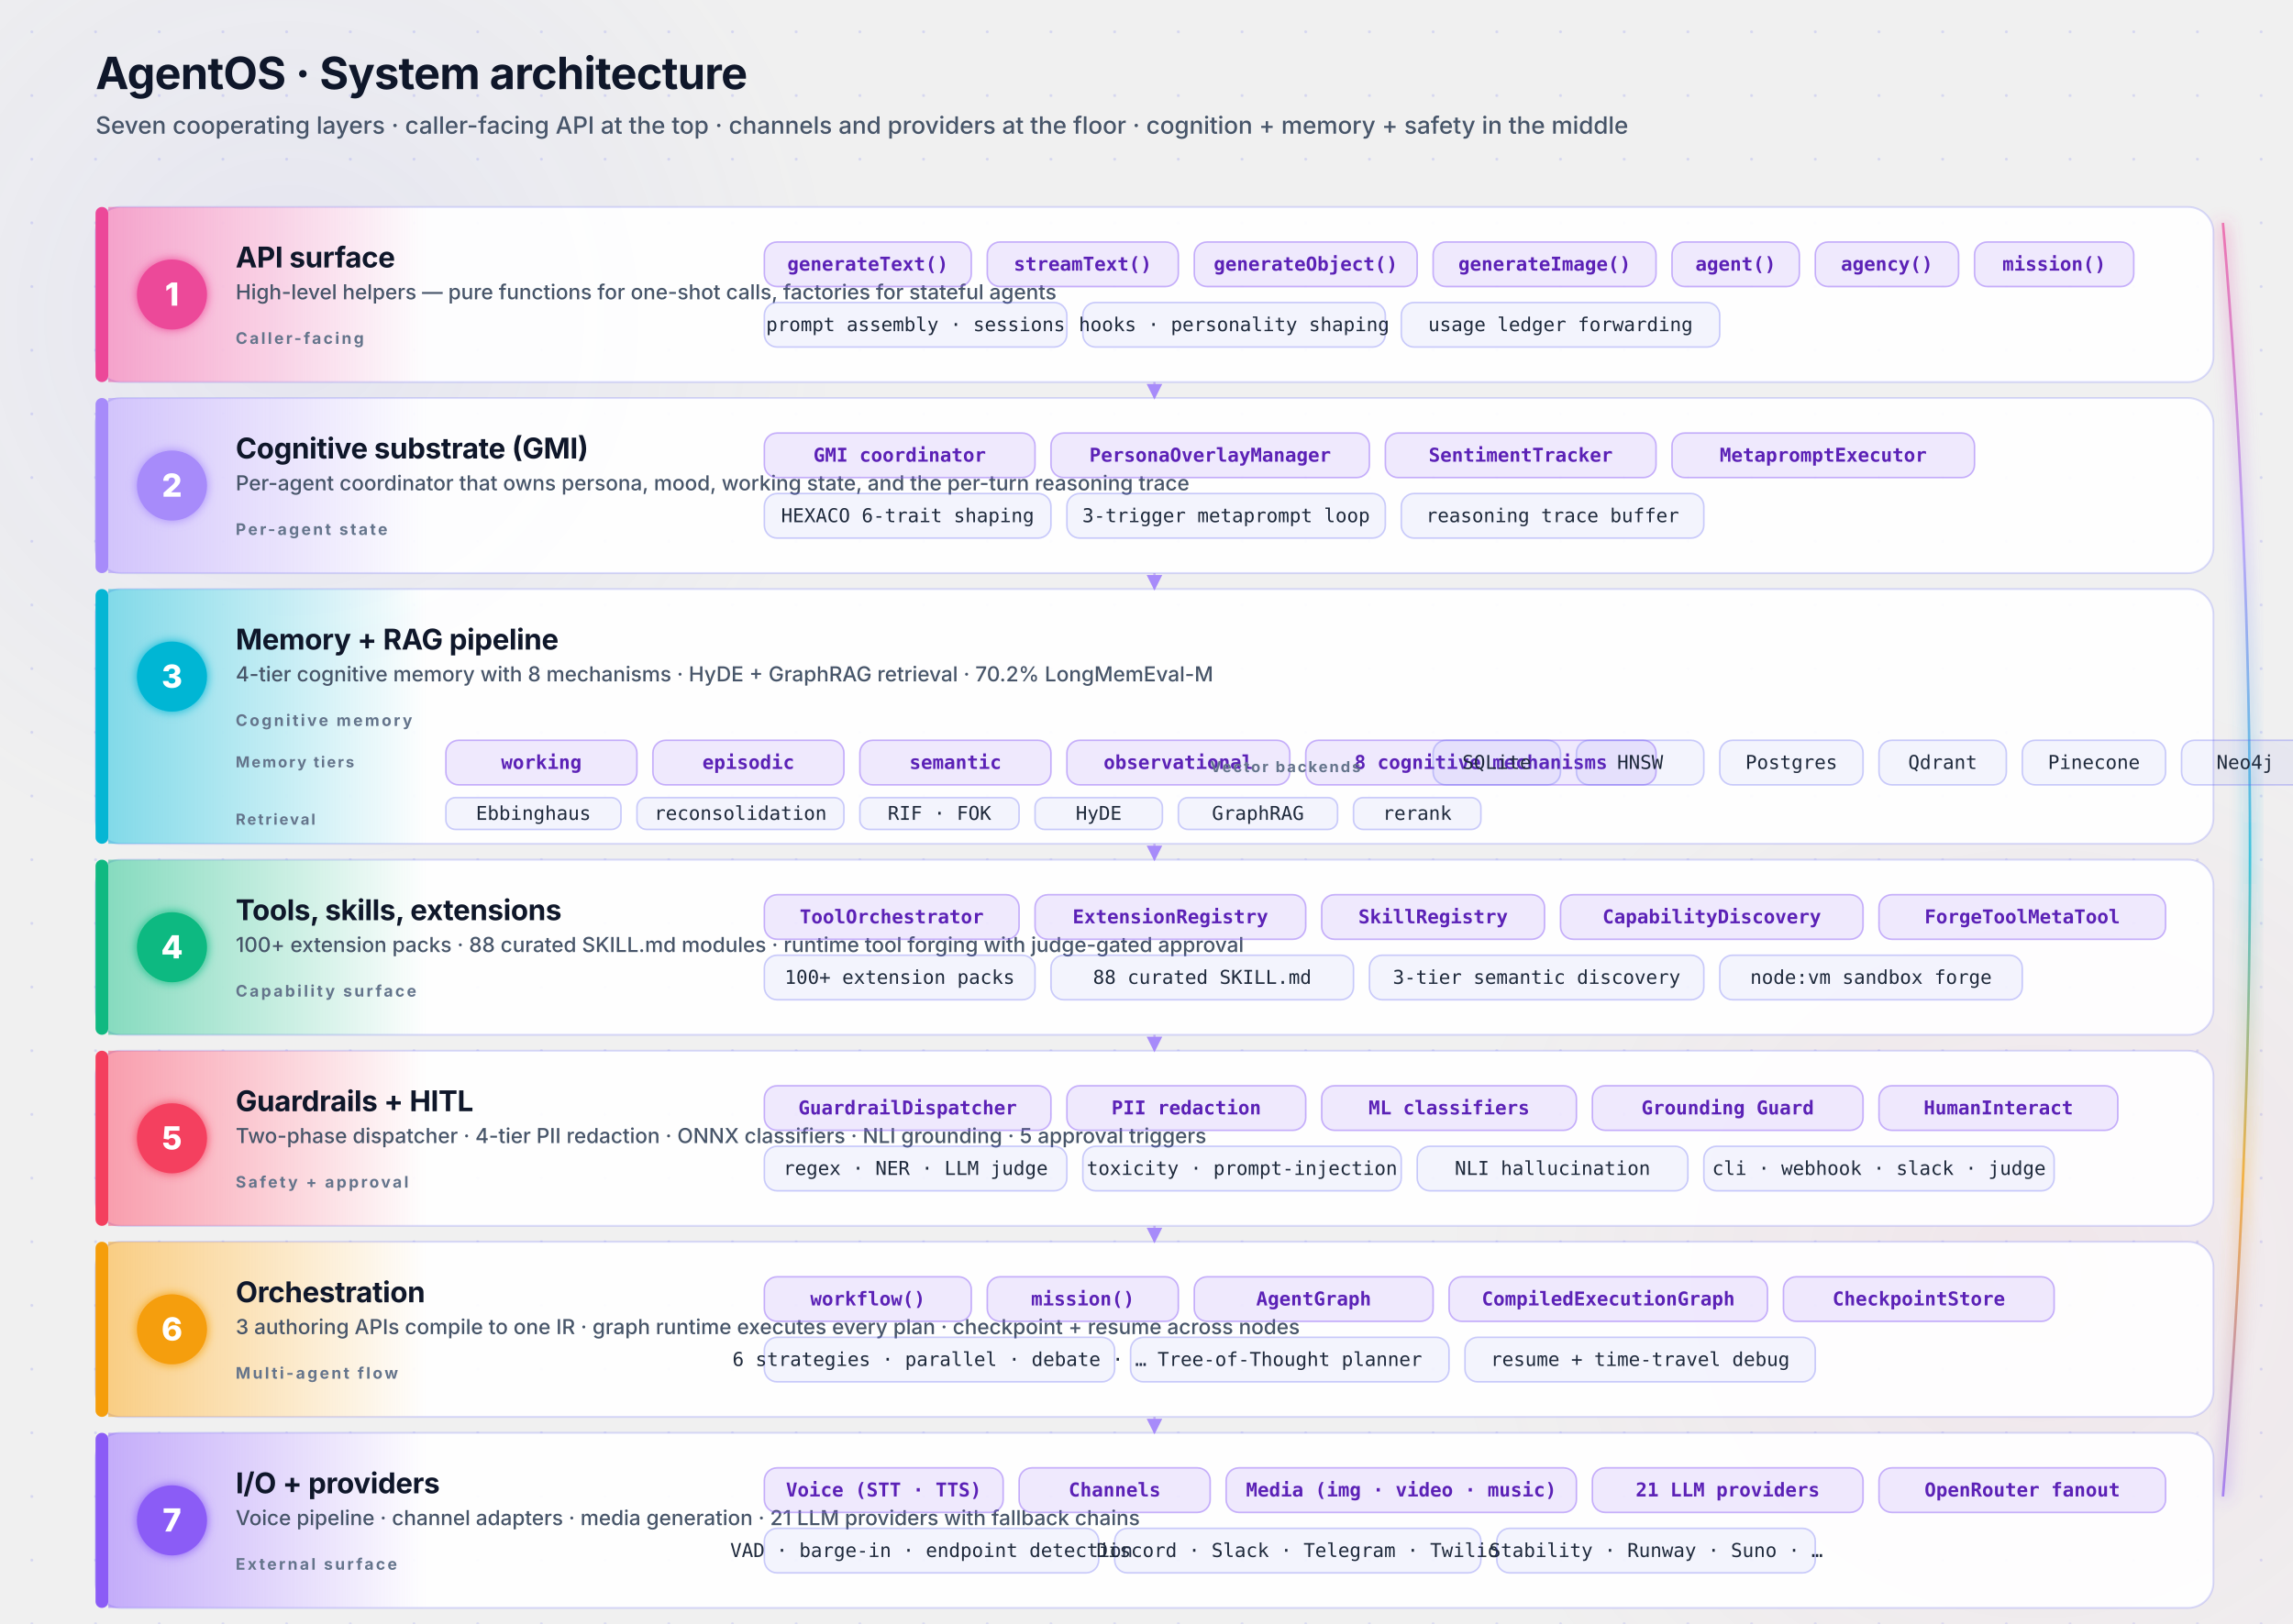
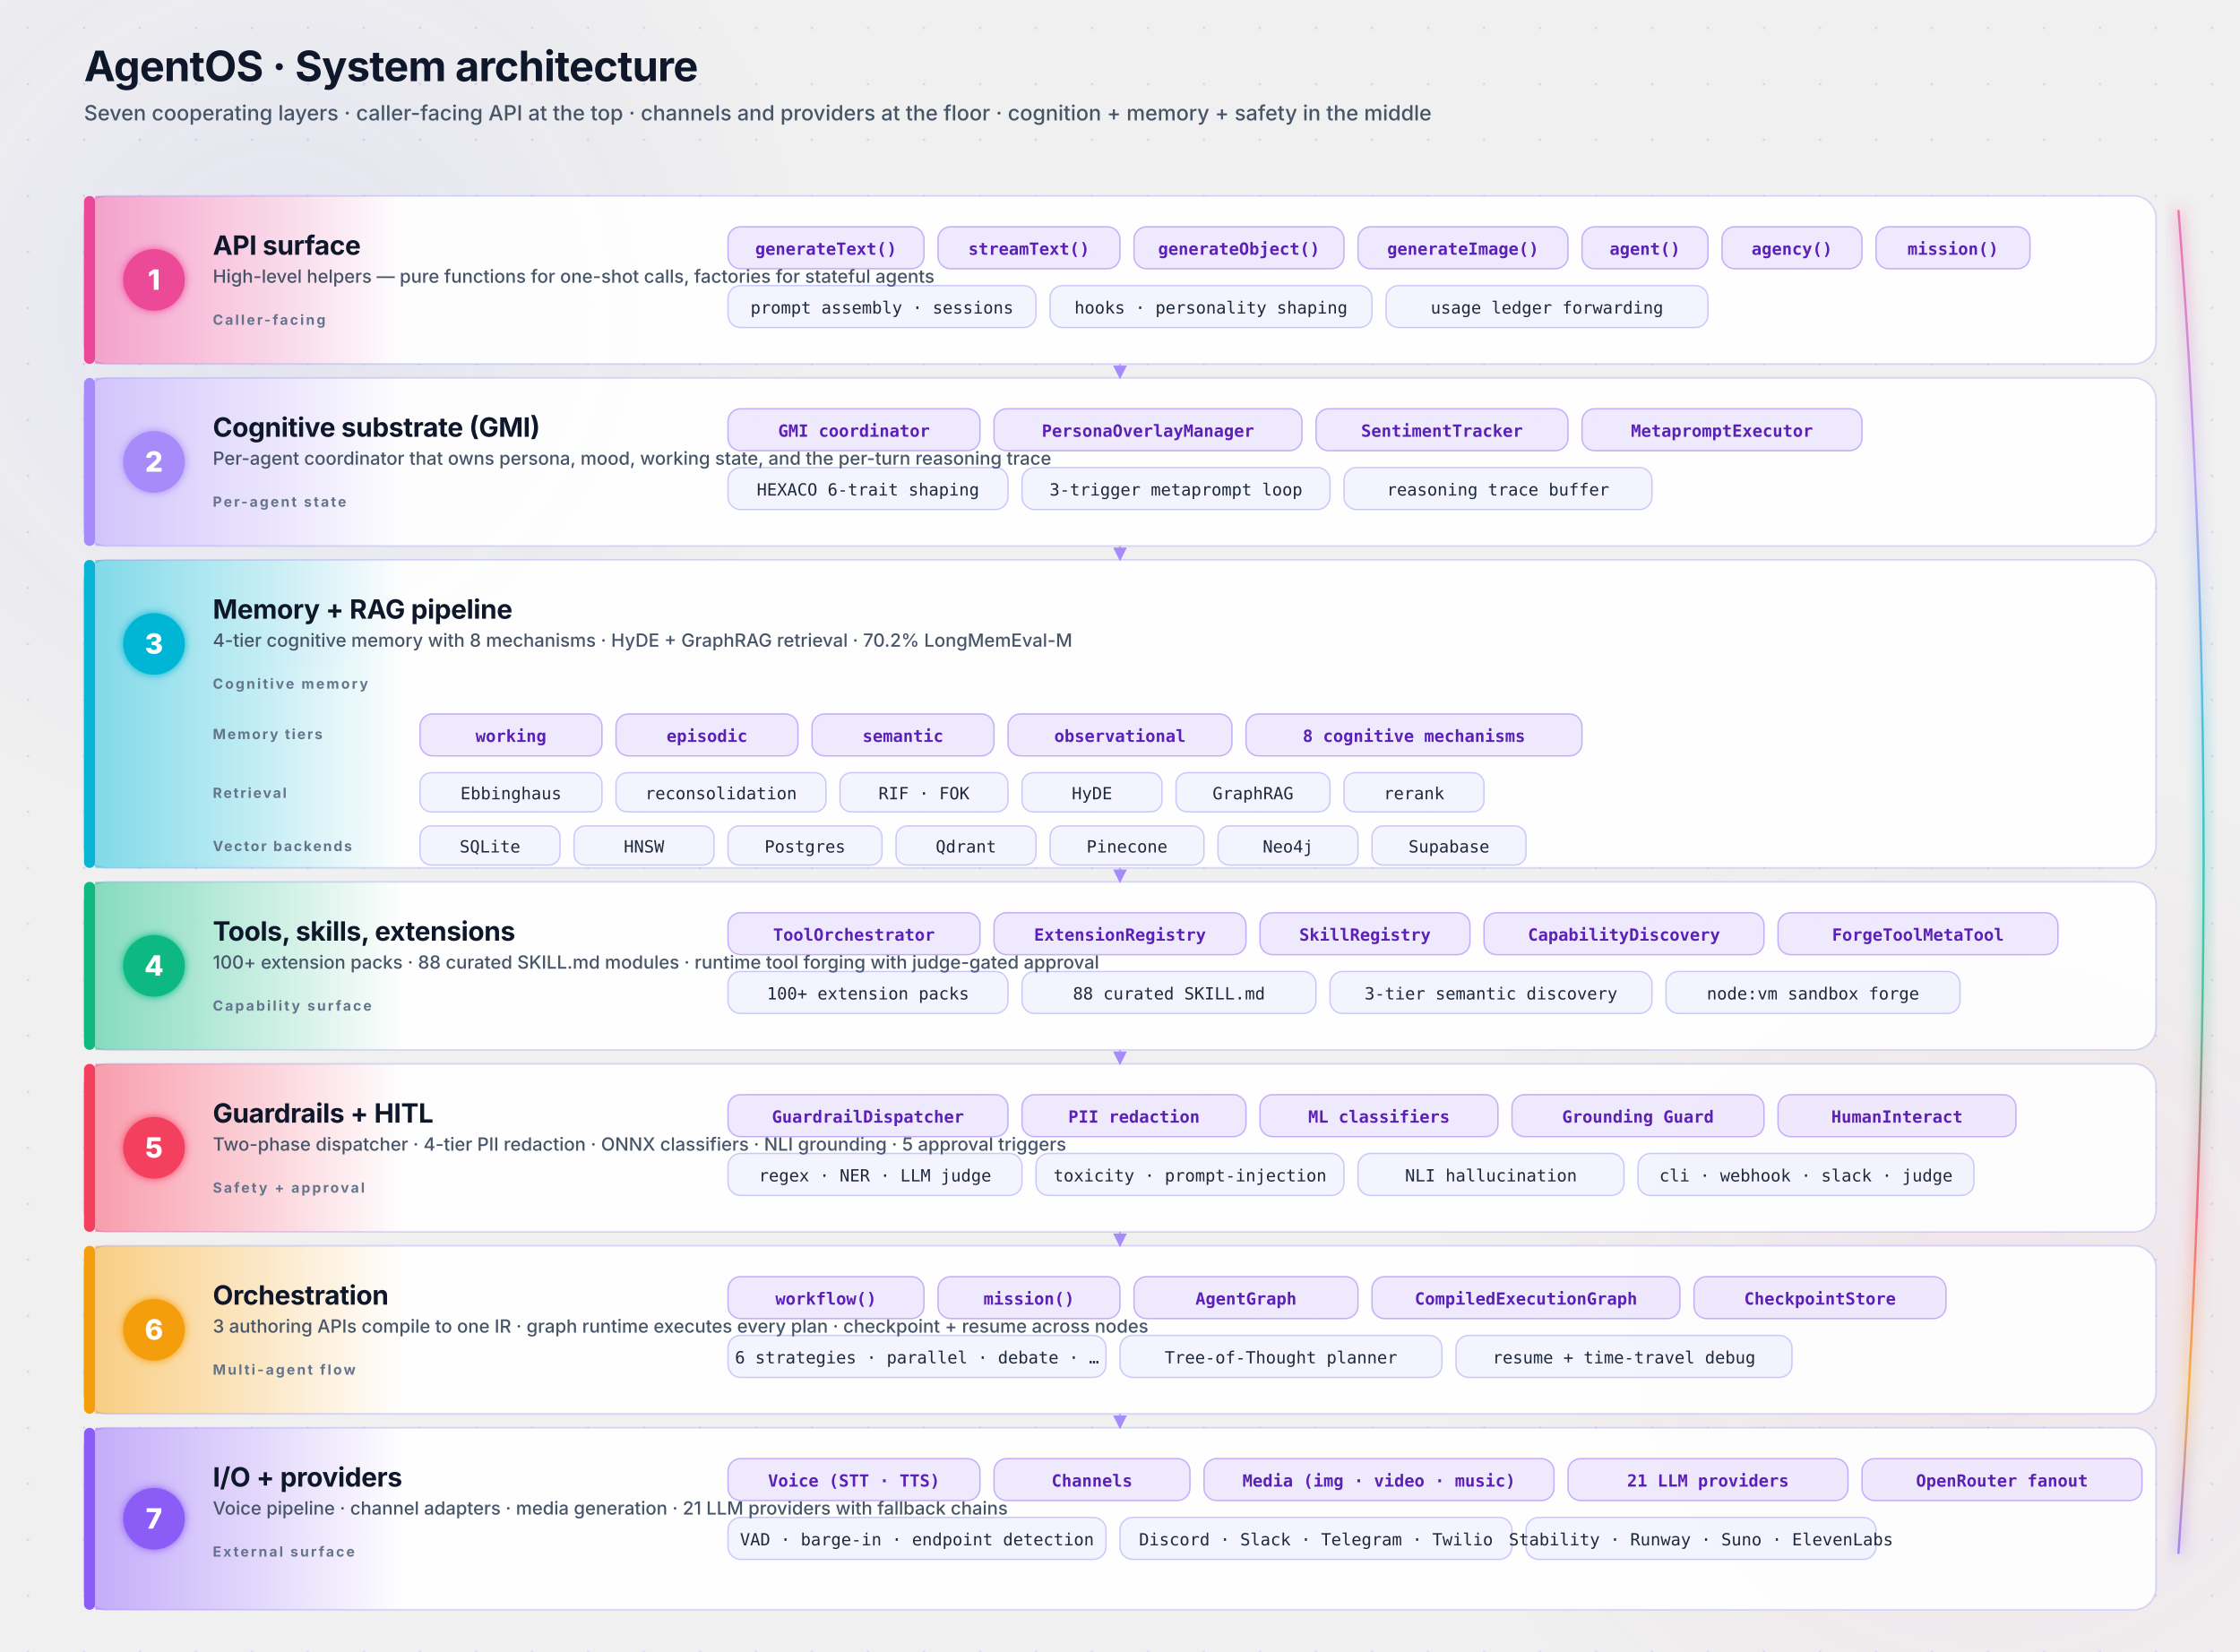
- <svg xmlns="http://www.w3.org/2000/svg" viewBox="0 0 1440 1020" width="1440" height="1020" role="img" aria-labelledby="sa-title sa-desc" font-family="Inter, system-ui, -apple-system, sans-serif">
+ <svg xmlns="http://www.w3.org/2000/svg" viewBox="0 0 1600 1180" width="1600" height="1180" role="img" aria-labelledby="sa-title sa-desc" font-family="Inter, system-ui, -apple-system, sans-serif">
  <defs>
    <linearGradient id="sa-brand" x1="0%" y1="0%" x2="100%" y2="0%">
      <stop offset="0%" stop-color="#6366f1" />
      <stop offset="50%" stop-color="#8b5cf6" />
      <stop offset="100%" stop-color="#ec4899" />
    </linearGradient>
    <linearGradient id="sa-flow" x1="0%" y1="0%" x2="0%" y2="100%">
      <stop offset="0%" stop-color="#ec4899" stop-opacity="0.7" />
-       <stop offset="25%" stop-color="#a78bfa" stop-opacity="0.7" />
-       <stop offset="50%" stop-color="#06b6d4" stop-opacity="0.7" />
-       <stop offset="75%" stop-color="#f59e0b" stop-opacity="0.7" />
+       <stop offset="20%" stop-color="#a78bfa" stop-opacity="0.7" />
+       <stop offset="40%" stop-color="#06b6d4" stop-opacity="0.7" />
+       <stop offset="58%" stop-color="#10b981" stop-opacity="0.7" />
+       <stop offset="74%" stop-color="#f43f5e" stop-opacity="0.7" />
+       <stop offset="88%" stop-color="#f59e0b" stop-opacity="0.7" />
      <stop offset="100%" stop-color="#8b5cf6" stop-opacity="0.7" />
    </linearGradient>
    <linearGradient id="sa-edge-1" x1="0%" y1="0%" x2="100%" y2="0%">
      <stop offset="0%" stop-color="#ec4899" stop-opacity="0.5" />
      <stop offset="100%" stop-color="#ec4899" stop-opacity="0" />
    </linearGradient>
    <linearGradient id="sa-edge-2" x1="0%" y1="0%" x2="100%" y2="0%">
      <stop offset="0%" stop-color="#a78bfa" stop-opacity="0.5" />
      <stop offset="100%" stop-color="#a78bfa" stop-opacity="0" />
    </linearGradient>
    <linearGradient id="sa-edge-3" x1="0%" y1="0%" x2="100%" y2="0%">
      <stop offset="0%" stop-color="#06b6d4" stop-opacity="0.5" />
      <stop offset="100%" stop-color="#06b6d4" stop-opacity="0" />
    </linearGradient>
    <linearGradient id="sa-edge-4" x1="0%" y1="0%" x2="100%" y2="0%">
      <stop offset="0%" stop-color="#10b981" stop-opacity="0.5" />
      <stop offset="100%" stop-color="#10b981" stop-opacity="0" />
    </linearGradient>
    <linearGradient id="sa-edge-5" x1="0%" y1="0%" x2="100%" y2="0%">
      <stop offset="0%" stop-color="#f43f5e" stop-opacity="0.5" />
      <stop offset="100%" stop-color="#f43f5e" stop-opacity="0" />
    </linearGradient>
    <linearGradient id="sa-edge-6" x1="0%" y1="0%" x2="100%" y2="0%">
      <stop offset="0%" stop-color="#f59e0b" stop-opacity="0.5" />
      <stop offset="100%" stop-color="#f59e0b" stop-opacity="0" />
    </linearGradient>
    <linearGradient id="sa-edge-7" x1="0%" y1="0%" x2="100%" y2="0%">
      <stop offset="0%" stop-color="#8b5cf6" stop-opacity="0.5" />
      <stop offset="100%" stop-color="#8b5cf6" stop-opacity="0" />
    </linearGradient>
    <radialGradient id="sa-orb-1" cx="50%" cy="50%" r="50%">
-       <stop offset="0%" stop-color="#6366f1" stop-opacity="0.08" />
+       <stop offset="0%" stop-color="#6366f1" stop-opacity="0.09" />
      <stop offset="100%" stop-color="#6366f1" stop-opacity="0" />
    </radialGradient>
    <radialGradient id="sa-orb-2" cx="50%" cy="50%" r="50%">
-       <stop offset="0%" stop-color="#ec4899" stop-opacity="0.06" />
+       <stop offset="0%" stop-color="#ec4899" stop-opacity="0.07" />
      <stop offset="100%" stop-color="#ec4899" stop-opacity="0" />
    </radialGradient>
    <pattern id="sa-dots" x="0" y="0" width="40" height="40" patternUnits="userSpaceOnUse">
      <circle cx="20" cy="20" r="0.9" fill="rgba(99,102,241,0.18)" />
    </pattern>
    <filter id="sa-disc-glow" x="-50%" y="-50%" width="200%" height="200%">
      <feGaussianBlur stdDeviation="3" result="b" />
      <feMerge>
        <feMergeNode in="b" />
        <feMergeNode in="SourceGraphic" />
      </feMerge>
    </filter>
    <filter id="sa-ribbon-glow" x="-50%" y="-50%" width="200%" height="200%">
      <feGaussianBlur stdDeviation="5" />
    </filter>
    <marker id="sa-arrow" viewBox="0 0 10 10" refX="9" refY="5" markerWidth="7" markerHeight="7" orient="auto">
      <path d="M 0 0 L 10 5 L 0 10 z" fill="#a78bfa" />
    </marker>
    <style>
-       /* ── Page-level type ─────────────────────────────────────────────── */
-       .h1   { font: 700 28px Inter, system-ui, sans-serif; fill: #0f172a; letter-spacing: -0.015em; }
+       .h1   { font: 700 30px Inter, system-ui, sans-serif; fill: #0f172a; letter-spacing: -0.015em; }
      .h2   { font: 500 15px Inter, system-ui, sans-serif; fill: #475569; }
- 
-       /* ── Layer card ──────────────────────────────────────────────────── */
      .card        { fill: rgba(255, 255, 255, 0.92); stroke: rgba(99, 102, 241, 0.22); stroke-width: 1.2; }
      .num         { font: 800 20px Inter, system-ui, sans-serif; fill: #ffffff; }
-       .layer-title { font: 700 18px Inter, system-ui, sans-serif; fill: #0f172a; letter-spacing: -0.01em; }
+       .layer-title { font: 700 19px Inter, system-ui, sans-serif; fill: #0f172a; letter-spacing: -0.01em; }
      .layer-sub   { font: 500 13px Inter, system-ui, sans-serif; fill: #475569; }
      .lbl         { font: 700 10px Inter, system-ui, sans-serif; fill: #64748b; letter-spacing: 0.14em; text-transform: uppercase; }
-       .lbl-row     { font: 700 9.5px Inter, system-ui, sans-serif; fill: #64748b; letter-spacing: 0.12em; text-transform: uppercase; }
- 
-       /* ── Component pill (inside a layer card) ────────────────────────── */
+       .lbl-row     { font: 700 10px Inter, system-ui, sans-serif; fill: #64748b; letter-spacing: 0.12em; text-transform: uppercase; }
      .pill        { fill: rgba(99, 102, 241, 0.07); stroke: rgba(99, 102, 241, 0.32); stroke-width: 1; }
      .pill-text   { font: 500 12px 'JetBrains Mono', ui-monospace, monospace; fill: #1e293b; }
      .pill-emph   { fill: rgba(139, 92, 246, 0.13); stroke: rgba(139, 92, 246, 0.45); stroke-width: 1; }
      .pill-emph-t { font: 600 12px 'JetBrains Mono', ui-monospace, monospace; fill: #5b21b6; }
+       .disc-1 { fill: #ec4899; } .disc-2 { fill: #a78bfa; } .disc-3 { fill: #06b6d4; }
+       .disc-4 { fill: #10b981; } .disc-5 { fill: #f43f5e; } .disc-6 { fill: #f59e0b; }
+       .disc-7 { fill: #8b5cf6; }
+       .layer-conn  { stroke: rgba(139, 92, 246, 0.45); stroke-width: 1.4; fill: none; stroke-dasharray: 4 4; }

-       /* ── Per-layer disc colors ───────────────────────────────────────── */
-       .disc-1 { fill: #ec4899; }
-       .disc-2 { fill: #a78bfa; }
-       .disc-3 { fill: #06b6d4; }
-       .disc-4 { fill: #10b981; }
-       .disc-5 { fill: #f43f5e; }
-       .disc-6 { fill: #f59e0b; }
-       .disc-7 { fill: #8b5cf6; }
- 
-       /* ── Layer connectors ────────────────────────────────────────────── */
-       .layer-conn  { stroke: rgba(139, 92, 246, 0.4); stroke-width: 1.4; fill: none; stroke-dasharray: 4 4; }
- 
-       /* ── Dark mode adaptation (OS pref + Docusaurus toggle) ──────────── */
      @media (prefers-color-scheme: dark) {
        .h1          { fill: #f5f3ff; }
        .h2          { fill: #c7d2fe; }
        .card        { fill: rgba(15, 23, 42, 0.65); stroke: rgba(165, 180, 252, 0.22); }
        .layer-title { fill: #f1f5f9; }
        .layer-sub   { fill: #cbd5e1; }
        .lbl         { fill: #94a3b8; }
        .lbl-row     { fill: #94a3b8; }
        .pill        { fill: rgba(99, 102, 241, 0.16); stroke: rgba(165, 180, 252, 0.45); }
        .pill-text   { fill: #e2e8f0; }
        .pill-emph   { fill: rgba(139, 92, 246, 0.28); stroke: rgba(196, 181, 253, 0.65); }
        .pill-emph-t { fill: #d8b4fe; }
        .layer-conn  { stroke: rgba(165, 180, 252, 0.55); }
      }
      [data-theme='dark'] .h1          { fill: #f5f3ff; }
      [data-theme='dark'] .h2          { fill: #c7d2fe; }
      [data-theme='dark'] .card        { fill: rgba(15, 23, 42, 0.65); stroke: rgba(165, 180, 252, 0.22); }
      [data-theme='dark'] .layer-title { fill: #f1f5f9; }
      [data-theme='dark'] .layer-sub   { fill: #cbd5e1; }
      [data-theme='dark'] .lbl         { fill: #94a3b8; }
      [data-theme='dark'] .lbl-row     { fill: #94a3b8; }
      [data-theme='dark'] .pill        { fill: rgba(99, 102, 241, 0.16); stroke: rgba(165, 180, 252, 0.45); }
      [data-theme='dark'] .pill-text   { fill: #e2e8f0; }
      [data-theme='dark'] .pill-emph   { fill: rgba(139, 92, 246, 0.28); stroke: rgba(196, 181, 253, 0.65); }
      [data-theme='dark'] .pill-emph-t { fill: #d8b4fe; }
      [data-theme='dark'] .layer-conn  { stroke: rgba(165, 180, 252, 0.55); }
    </style>
  </defs>
-   <rect x="0" y="0" width="1440" height="1020" fill="url(#sa-dots)" />
-   <circle cx="180" cy="200" r="350" fill="url(#sa-orb-1)" />
-   <circle cx="1280" cy="800" r="380" fill="url(#sa-orb-2)" />
-   <text x="60" y="56" class="h1">AgentOS · System architecture</text>
-   <text x="60" y="84" class="h2">Seven cooperating layers · caller-facing API at the top · channels and providers at the floor · cognition + memory + safety in the middle</text>
-   <line x1="60" y1="104" x2="1380" y2="104" stroke="url(#sa-brand)" stroke-width="2.5" />
-   <path d="M 1396 140 Q 1430 530 1396 940" stroke="url(#sa-flow)" stroke-width="3" fill="none" filter="url(#sa-ribbon-glow)" />
-   <path d="M 1396 140 Q 1430 530 1396 940" stroke="url(#sa-flow)" stroke-width="1.6" fill="none" />
-   <g transform="translate(60, 130)">
-     <rect width="1330" height="110" rx="16" class="card" />
-     <rect width="8" height="110" rx="4" fill="#ec4899" />
-     <rect x="8" width="200" height="110" fill="url(#sa-edge-1)" />
-     <circle cx="48" cy="55" r="22" class="disc-1" filter="url(#sa-disc-glow)" />
-     <text x="48" y="62" text-anchor="middle" class="num">1</text>
-     <text x="88" y="38" class="layer-title">API surface</text>
-     <text x="88" y="58" class="layer-sub">High-level helpers — pure functions for one-shot calls, factories for stateful agents</text>
-     <text x="88" y="86" class="lbl">Caller-facing</text>
-     <g transform="translate(420, 22)">
-       <g>
-         <rect width="130" height="28" rx="8" class="pill-emph" />
-         <text x="65" y="18" text-anchor="middle" class="pill-emph-t">generateText()</text>
+   <rect x="0" y="0" width="1600" height="1180" fill="url(#sa-dots)" />
+   <circle cx="200" cy="220" r="380" fill="url(#sa-orb-1)" />
+   <circle cx="1420" cy="940" r="400" fill="url(#sa-orb-2)" />
+   <text x="60" y="58" class="h1">AgentOS · System architecture</text>
+   <text x="60" y="86" class="h2">Seven cooperating layers · caller-facing API at the top · channels and providers at the floor · cognition + memory + safety in the middle</text>
+   <line x1="60" y1="106" x2="1540" y2="106" stroke="url(#sa-brand)" stroke-width="2.5" />
+   <path d="M 1556 150 Q 1592 600 1556 1110" stroke="url(#sa-flow)" stroke-width="3" fill="none" filter="url(#sa-ribbon-glow)" />
+   <path d="M 1556 150 Q 1592 600 1556 1110" stroke="url(#sa-flow)" stroke-width="1.6" fill="none" />
+   <g transform="translate(60, 140)">
+     <rect width="1480" height="120" rx="16" class="card" />
+     <rect width="8" height="120" rx="4" fill="#ec4899" />
+     <rect x="8" width="220" height="120" fill="url(#sa-edge-1)" />
+     <circle cx="50" cy="60" r="22" class="disc-1" filter="url(#sa-disc-glow)" />
+     <text x="50" y="67" text-anchor="middle" class="num">1</text>
+     <text x="92" y="42" class="layer-title">API surface</text>
+     <text x="92" y="62" class="layer-sub">High-level helpers — pure functions for one-shot calls, factories for stateful agents</text>
+     <text x="92" y="92" class="lbl">Caller-facing</text>
+     <g transform="translate(460, 22)">
+       <g>
+         <rect width="140" height="30" rx="9" class="pill-emph" />
+         <text x="70" y="20" text-anchor="middle" class="pill-emph-t">generateText()</text>
+       </g>
+       <g transform="translate(150, 0)">
+         <rect width="130" height="30" rx="9" class="pill-emph" />
+         <text x="65" y="20" text-anchor="middle" class="pill-emph-t">streamText()</text>
+       </g>
+       <g transform="translate(290, 0)">
+         <rect width="150" height="30" rx="9" class="pill-emph" />
+         <text x="75" y="20" text-anchor="middle" class="pill-emph-t">generateObject()</text>
+       </g>
+       <g transform="translate(450, 0)">
+         <rect width="150" height="30" rx="9" class="pill-emph" />
+         <text x="75" y="20" text-anchor="middle" class="pill-emph-t">generateImage()</text>
+       </g>
+       <g transform="translate(610, 0)">
+         <rect width="90" height="30" rx="9" class="pill-emph" />
+         <text x="45" y="20" text-anchor="middle" class="pill-emph-t">agent()</text>
+       </g>
+       <g transform="translate(710, 0)">
+         <rect width="100" height="30" rx="9" class="pill-emph" />
+         <text x="50" y="20" text-anchor="middle" class="pill-emph-t">agency()</text>
+       </g>
+       <g transform="translate(820, 0)">
+         <rect width="110" height="30" rx="9" class="pill-emph" />
+         <text x="55" y="20" text-anchor="middle" class="pill-emph-t">mission()</text>
+       </g>
+     </g>
+     <g transform="translate(460, 64)">
+       <g>
+         <rect width="220" height="30" rx="9" class="pill" />
+         <text x="110" y="20" text-anchor="middle" class="pill-text">prompt assembly · sessions</text>
+       </g>
+       <g transform="translate(230, 0)">
+         <rect width="230" height="30" rx="9" class="pill" />
+         <text x="115" y="20" text-anchor="middle" class="pill-text">hooks · personality shaping</text>
+       </g>
+       <g transform="translate(470, 0)">
+         <rect width="230" height="30" rx="9" class="pill" />
+         <text x="115" y="20" text-anchor="middle" class="pill-text">usage ledger forwarding</text>
+       </g>
+     </g>
+   </g>
+   <g transform="translate(60, 270)">
+     <rect width="1480" height="120" rx="16" class="card" />
+     <rect width="8" height="120" rx="4" fill="#a78bfa" />
+     <rect x="8" width="220" height="120" fill="url(#sa-edge-2)" />
+     <circle cx="50" cy="60" r="22" class="disc-2" filter="url(#sa-disc-glow)" />
+     <text x="50" y="67" text-anchor="middle" class="num">2</text>
+     <text x="92" y="42" class="layer-title">Cognitive substrate (GMI)</text>
+     <text x="92" y="62" class="layer-sub">Per-agent coordinator that owns persona, mood, working state, and the per-turn reasoning trace</text>
+     <text x="92" y="92" class="lbl">Per-agent state</text>
+     <g transform="translate(460, 22)">
+       <g>
+         <rect width="180" height="30" rx="9" class="pill-emph" />
+         <text x="90" y="20" text-anchor="middle" class="pill-emph-t">GMI coordinator</text>
+       </g>
+       <g transform="translate(190, 0)">
+         <rect width="220" height="30" rx="9" class="pill-emph" />
+         <text x="110" y="20" text-anchor="middle" class="pill-emph-t">PersonaOverlayManager</text>
+       </g>
+       <g transform="translate(420, 0)">
+         <rect width="180" height="30" rx="9" class="pill-emph" />
+         <text x="90" y="20" text-anchor="middle" class="pill-emph-t">SentimentTracker</text>
+       </g>
+       <g transform="translate(610, 0)">
+         <rect width="200" height="30" rx="9" class="pill-emph" />
+         <text x="100" y="20" text-anchor="middle" class="pill-emph-t">MetapromptExecutor</text>
+       </g>
+     </g>
+     <g transform="translate(460, 64)">
+       <g>
+         <rect width="200" height="30" rx="9" class="pill" />
+         <text x="100" y="20" text-anchor="middle" class="pill-text">HEXACO 6-trait shaping</text>
+       </g>
+       <g transform="translate(210, 0)">
+         <rect width="220" height="30" rx="9" class="pill" />
+         <text x="110" y="20" text-anchor="middle" class="pill-text">3-trigger metaprompt loop</text>
+       </g>
+       <g transform="translate(440, 0)">
+         <rect width="220" height="30" rx="9" class="pill" />
+         <text x="110" y="20" text-anchor="middle" class="pill-text">reasoning trace buffer</text>
+       </g>
+     </g>
+   </g>
+   <g transform="translate(60, 400)">
+     <rect width="1480" height="220" rx="16" class="card" />
+     <rect width="8" height="220" rx="4" fill="#06b6d4" />
+     <rect x="8" width="220" height="220" fill="url(#sa-edge-3)" />
+     <circle cx="50" cy="60" r="22" class="disc-3" filter="url(#sa-disc-glow)" />
+     <text x="50" y="67" text-anchor="middle" class="num">3</text>
+     <text x="92" y="42" class="layer-title">Memory + RAG pipeline</text>
+     <text x="92" y="62" class="layer-sub">4-tier cognitive memory with 8 mechanisms · HyDE + GraphRAG retrieval · 70.2% LongMemEval-M</text>
+     <text x="92" y="92" class="lbl">Cognitive memory</text>
+     <text x="92" y="128" class="lbl-row">Memory tiers</text>
+     <g transform="translate(240, 110)">
+       <g>
+         <rect width="130" height="30" rx="9" class="pill-emph" />
+         <text x="65" y="20" text-anchor="middle" class="pill-emph-t">working</text>
      </g>
      <g transform="translate(140, 0)">
-         <rect width="120" height="28" rx="8" class="pill-emph" />
-         <text x="60" y="18" text-anchor="middle" class="pill-emph-t">streamText()</text>
-       </g>
-       <g transform="translate(270, 0)">
-         <rect width="140" height="28" rx="8" class="pill-emph" />
-         <text x="70" y="18" text-anchor="middle" class="pill-emph-t">generateObject()</text>
+         <rect width="130" height="30" rx="9" class="pill-emph" />
+         <text x="65" y="20" text-anchor="middle" class="pill-emph-t">episodic</text>
+       </g>
+       <g transform="translate(280, 0)">
+         <rect width="130" height="30" rx="9" class="pill-emph" />
+         <text x="65" y="20" text-anchor="middle" class="pill-emph-t">semantic</text>
      </g>
      <g transform="translate(420, 0)">
-         <rect width="140" height="28" rx="8" class="pill-emph" />
-         <text x="70" y="18" text-anchor="middle" class="pill-emph-t">generateImage()</text>
+         <rect width="160" height="30" rx="9" class="pill-emph" />
+         <text x="80" y="20" text-anchor="middle" class="pill-emph-t">observational</text>
+       </g>
+       <g transform="translate(590, 0)">
+         <rect width="240" height="30" rx="9" class="pill-emph" />
+         <text x="120" y="20" text-anchor="middle" class="pill-emph-t">8 cognitive mechanisms</text>
+       </g>
+     </g>
+     <text x="92" y="170" class="lbl-row">Retrieval</text>
+     <g transform="translate(240, 152)">
+       <g>
+         <rect width="130" height="28" rx="8" class="pill" />
+         <text x="65" y="19" text-anchor="middle" class="pill-text">Ebbinghaus</text>
+       </g>
+       <g transform="translate(140, 0)">
+         <rect width="150" height="28" rx="8" class="pill" />
+         <text x="75" y="19" text-anchor="middle" class="pill-text">reconsolidation</text>
+       </g>
+       <g transform="translate(300, 0)">
+         <rect width="120" height="28" rx="8" class="pill" />
+         <text x="60" y="19" text-anchor="middle" class="pill-text">RIF · FOK</text>
+       </g>
+       <g transform="translate(430, 0)">
+         <rect width="100" height="28" rx="8" class="pill" />
+         <text x="50" y="19" text-anchor="middle" class="pill-text">HyDE</text>
+       </g>
+       <g transform="translate(540, 0)">
+         <rect width="110" height="28" rx="8" class="pill" />
+         <text x="55" y="19" text-anchor="middle" class="pill-text">GraphRAG</text>
+       </g>
+       <g transform="translate(660, 0)">
+         <rect width="100" height="28" rx="8" class="pill" />
+         <text x="50" y="19" text-anchor="middle" class="pill-text">rerank</text>
+       </g>
+     </g>
+     <text x="92" y="208" class="lbl-row">Vector backends</text>
+     <g transform="translate(240, 190)">
+       <g>
+         <rect width="100" height="28" rx="8" class="pill" />
+         <text x="50" y="19" text-anchor="middle" class="pill-text">SQLite</text>
+       </g>
+       <g transform="translate(110, 0)">
+         <rect width="100" height="28" rx="8" class="pill" />
+         <text x="50" y="19" text-anchor="middle" class="pill-text">HNSW</text>
+       </g>
+       <g transform="translate(220, 0)">
+         <rect width="110" height="28" rx="8" class="pill" />
+         <text x="55" y="19" text-anchor="middle" class="pill-text">Postgres</text>
+       </g>
+       <g transform="translate(340, 0)">
+         <rect width="100" height="28" rx="8" class="pill" />
+         <text x="50" y="19" text-anchor="middle" class="pill-text">Qdrant</text>
+       </g>
+       <g transform="translate(450, 0)">
+         <rect width="110" height="28" rx="8" class="pill" />
+         <text x="55" y="19" text-anchor="middle" class="pill-text">Pinecone</text>
      </g>
      <g transform="translate(570, 0)">
-         <rect width="80" height="28" rx="8" class="pill-emph" />
-         <text x="40" y="18" text-anchor="middle" class="pill-emph-t">agent()</text>
-       </g>
-       <g transform="translate(660, 0)">
-         <rect width="90" height="28" rx="8" class="pill-emph" />
-         <text x="45" y="18" text-anchor="middle" class="pill-emph-t">agency()</text>
-       </g>
-       <g transform="translate(760, 0)">
-         <rect width="100" height="28" rx="8" class="pill-emph" />
-         <text x="50" y="18" text-anchor="middle" class="pill-emph-t">mission()</text>
-       </g>
-     </g>
-     <g transform="translate(420, 60)">
-       <g>
-         <rect width="190" height="28" rx="8" class="pill" />
-         <text x="95" y="18" text-anchor="middle" class="pill-text">prompt assembly · sessions</text>
-       </g>
-       <g transform="translate(200, 0)">
-         <rect width="190" height="28" rx="8" class="pill" />
-         <text x="95" y="18" text-anchor="middle" class="pill-text">hooks · personality shaping</text>
-       </g>
-       <g transform="translate(400, 0)">
-         <rect width="200" height="28" rx="8" class="pill" />
-         <text x="100" y="18" text-anchor="middle" class="pill-text">usage ledger forwarding</text>
-       </g>
-     </g>
-   </g>
-   <g transform="translate(60, 250)">
-     <rect width="1330" height="110" rx="16" class="card" />
-     <rect width="8" height="110" rx="4" fill="#a78bfa" />
-     <rect x="8" width="200" height="110" fill="url(#sa-edge-2)" />
-     <circle cx="48" cy="55" r="22" class="disc-2" filter="url(#sa-disc-glow)" />
-     <text x="48" y="62" text-anchor="middle" class="num">2</text>
-     <text x="88" y="38" class="layer-title">Cognitive substrate (GMI)</text>
-     <text x="88" y="58" class="layer-sub">Per-agent coordinator that owns persona, mood, working state, and the per-turn reasoning trace</text>
-     <text x="88" y="86" class="lbl">Per-agent state</text>
-     <g transform="translate(420, 22)">
-       <g>
-         <rect width="170" height="28" rx="8" class="pill-emph" />
-         <text x="85" y="18" text-anchor="middle" class="pill-emph-t">GMI coordinator</text>
-       </g>
-       <g transform="translate(180, 0)">
-         <rect width="200" height="28" rx="8" class="pill-emph" />
-         <text x="100" y="18" text-anchor="middle" class="pill-emph-t">PersonaOverlayManager</text>
-       </g>
-       <g transform="translate(390, 0)">
-         <rect width="170" height="28" rx="8" class="pill-emph" />
-         <text x="85" y="18" text-anchor="middle" class="pill-emph-t">SentimentTracker</text>
+         <rect width="100" height="28" rx="8" class="pill" />
+         <text x="50" y="19" text-anchor="middle" class="pill-text">Neo4j</text>
+       </g>
+       <g transform="translate(680, 0)">
+         <rect width="110" height="28" rx="8" class="pill" />
+         <text x="55" y="19" text-anchor="middle" class="pill-text">Supabase</text>
+       </g>
+     </g>
+   </g>
+   <g transform="translate(60, 630)">
+     <rect width="1480" height="120" rx="16" class="card" />
+     <rect width="8" height="120" rx="4" fill="#10b981" />
+     <rect x="8" width="220" height="120" fill="url(#sa-edge-4)" />
+     <circle cx="50" cy="60" r="22" class="disc-4" filter="url(#sa-disc-glow)" />
+     <text x="50" y="67" text-anchor="middle" class="num">4</text>
+     <text x="92" y="42" class="layer-title">Tools, skills, extensions</text>
+     <text x="92" y="62" class="layer-sub">100+ extension packs · 88 curated SKILL.md modules · runtime tool forging with judge-gated approval</text>
+     <text x="92" y="92" class="lbl">Capability surface</text>
+     <g transform="translate(460, 22)">
+       <g>
+         <rect width="180" height="30" rx="9" class="pill-emph" />
+         <text x="90" y="20" text-anchor="middle" class="pill-emph-t">ToolOrchestrator</text>
+       </g>
+       <g transform="translate(190, 0)">
+         <rect width="180" height="30" rx="9" class="pill-emph" />
+         <text x="90" y="20" text-anchor="middle" class="pill-emph-t">ExtensionRegistry</text>
+       </g>
+       <g transform="translate(380, 0)">
+         <rect width="150" height="30" rx="9" class="pill-emph" />
+         <text x="75" y="20" text-anchor="middle" class="pill-emph-t">SkillRegistry</text>
+       </g>
+       <g transform="translate(540, 0)">
+         <rect width="200" height="30" rx="9" class="pill-emph" />
+         <text x="100" y="20" text-anchor="middle" class="pill-emph-t">CapabilityDiscovery</text>
+       </g>
+       <g transform="translate(750, 0)">
+         <rect width="200" height="30" rx="9" class="pill-emph" />
+         <text x="100" y="20" text-anchor="middle" class="pill-emph-t">ForgeToolMetaTool</text>
+       </g>
+     </g>
+     <g transform="translate(460, 64)">
+       <g>
+         <rect width="200" height="30" rx="9" class="pill" />
+         <text x="100" y="20" text-anchor="middle" class="pill-text">100+ extension packs</text>
+       </g>
+       <g transform="translate(210, 0)">
+         <rect width="210" height="30" rx="9" class="pill" />
+         <text x="105" y="20" text-anchor="middle" class="pill-text">88 curated SKILL.md</text>
+       </g>
+       <g transform="translate(430, 0)">
+         <rect width="230" height="30" rx="9" class="pill" />
+         <text x="115" y="20" text-anchor="middle" class="pill-text">3-tier semantic discovery</text>
+       </g>
+       <g transform="translate(670, 0)">
+         <rect width="210" height="30" rx="9" class="pill" />
+         <text x="105" y="20" text-anchor="middle" class="pill-text">node:vm sandbox forge</text>
+       </g>
+     </g>
+   </g>
+   <g transform="translate(60, 760)">
+     <rect width="1480" height="120" rx="16" class="card" />
+     <rect width="8" height="120" rx="4" fill="#f43f5e" />
+     <rect x="8" width="220" height="120" fill="url(#sa-edge-5)" />
+     <circle cx="50" cy="60" r="22" class="disc-5" filter="url(#sa-disc-glow)" />
+     <text x="50" y="67" text-anchor="middle" class="num">5</text>
+     <text x="92" y="42" class="layer-title">Guardrails + HITL</text>
+     <text x="92" y="62" class="layer-sub">Two-phase dispatcher · 4-tier PII redaction · ONNX classifiers · NLI grounding · 5 approval triggers</text>
+     <text x="92" y="92" class="lbl">Safety + approval</text>
+     <g transform="translate(460, 22)">
+       <g>
+         <rect width="200" height="30" rx="9" class="pill-emph" />
+         <text x="100" y="20" text-anchor="middle" class="pill-emph-t">GuardrailDispatcher</text>
+       </g>
+       <g transform="translate(210, 0)">
+         <rect width="160" height="30" rx="9" class="pill-emph" />
+         <text x="80" y="20" text-anchor="middle" class="pill-emph-t">PII redaction</text>
+       </g>
+       <g transform="translate(380, 0)">
+         <rect width="170" height="30" rx="9" class="pill-emph" />
+         <text x="85" y="20" text-anchor="middle" class="pill-emph-t">ML classifiers</text>
+       </g>
+       <g transform="translate(560, 0)">
+         <rect width="180" height="30" rx="9" class="pill-emph" />
+         <text x="90" y="20" text-anchor="middle" class="pill-emph-t">Grounding Guard</text>
+       </g>
+       <g transform="translate(750, 0)">
+         <rect width="170" height="30" rx="9" class="pill-emph" />
+         <text x="85" y="20" text-anchor="middle" class="pill-emph-t">HumanInteract</text>
+       </g>
+     </g>
+     <g transform="translate(460, 64)">
+       <g>
+         <rect width="210" height="30" rx="9" class="pill" />
+         <text x="105" y="20" text-anchor="middle" class="pill-text">regex · NER · LLM judge</text>
+       </g>
+       <g transform="translate(220, 0)">
+         <rect width="220" height="30" rx="9" class="pill" />
+         <text x="110" y="20" text-anchor="middle" class="pill-text">toxicity · prompt-injection</text>
+       </g>
+       <g transform="translate(450, 0)">
+         <rect width="190" height="30" rx="9" class="pill" />
+         <text x="95" y="20" text-anchor="middle" class="pill-text">NLI hallucination</text>
+       </g>
+       <g transform="translate(650, 0)">
+         <rect width="240" height="30" rx="9" class="pill" />
+         <text x="120" y="20" text-anchor="middle" class="pill-text">cli · webhook · slack · judge</text>
+       </g>
+     </g>
+   </g>
+   <g transform="translate(60, 890)">
+     <rect width="1480" height="120" rx="16" class="card" />
+     <rect width="8" height="120" rx="4" fill="#f59e0b" />
+     <rect x="8" width="220" height="120" fill="url(#sa-edge-6)" />
+     <circle cx="50" cy="60" r="22" class="disc-6" filter="url(#sa-disc-glow)" />
+     <text x="50" y="67" text-anchor="middle" class="num">6</text>
+     <text x="92" y="42" class="layer-title">Orchestration</text>
+     <text x="92" y="62" class="layer-sub">3 authoring APIs compile to one IR · graph runtime executes every plan · checkpoint + resume across nodes</text>
+     <text x="92" y="92" class="lbl">Multi-agent flow</text>
+     <g transform="translate(460, 22)">
+       <g>
+         <rect width="140" height="30" rx="9" class="pill-emph" />
+         <text x="70" y="20" text-anchor="middle" class="pill-emph-t">workflow()</text>
+       </g>
+       <g transform="translate(150, 0)">
+         <rect width="130" height="30" rx="9" class="pill-emph" />
+         <text x="65" y="20" text-anchor="middle" class="pill-emph-t">mission()</text>
+       </g>
+       <g transform="translate(290, 0)">
+         <rect width="160" height="30" rx="9" class="pill-emph" />
+         <text x="80" y="20" text-anchor="middle" class="pill-emph-t">AgentGraph</text>
+       </g>
+       <g transform="translate(460, 0)">
+         <rect width="220" height="30" rx="9" class="pill-emph" />
+         <text x="110" y="20" text-anchor="middle" class="pill-emph-t">CompiledExecutionGraph</text>
+       </g>
+       <g transform="translate(690, 0)">
+         <rect width="180" height="30" rx="9" class="pill-emph" />
+         <text x="90" y="20" text-anchor="middle" class="pill-emph-t">CheckpointStore</text>
+       </g>
+     </g>
+     <g transform="translate(460, 64)">
+       <g>
+         <rect width="270" height="30" rx="9" class="pill" />
+         <text x="135" y="20" text-anchor="middle" class="pill-text">6 strategies · parallel · debate · …</text>
+       </g>
+       <g transform="translate(280, 0)">
+         <rect width="230" height="30" rx="9" class="pill" />
+         <text x="115" y="20" text-anchor="middle" class="pill-text">Tree-of-Thought planner</text>
+       </g>
+       <g transform="translate(520, 0)">
+         <rect width="240" height="30" rx="9" class="pill" />
+         <text x="120" y="20" text-anchor="middle" class="pill-text">resume + time-travel debug</text>
+       </g>
+     </g>
+   </g>
+   <g transform="translate(60, 1020)">
+     <rect width="1480" height="130" rx="16" class="card" />
+     <rect width="8" height="130" rx="4" fill="#8b5cf6" />
+     <rect x="8" width="220" height="130" fill="url(#sa-edge-7)" />
+     <circle cx="50" cy="65" r="22" class="disc-7" filter="url(#sa-disc-glow)" />
+     <text x="50" y="72" text-anchor="middle" class="num">7</text>
+     <text x="92" y="42" class="layer-title">I/O + providers</text>
+     <text x="92" y="62" class="layer-sub">Voice pipeline · channel adapters · media generation · 21 LLM providers with fallback chains</text>
+     <text x="92" y="92" class="lbl">External surface</text>
+     <g transform="translate(460, 22)">
+       <g>
+         <rect width="180" height="30" rx="9" class="pill-emph" />
+         <text x="90" y="20" text-anchor="middle" class="pill-emph-t">Voice (STT · TTS)</text>
+       </g>
+       <g transform="translate(190, 0)">
+         <rect width="140" height="30" rx="9" class="pill-emph" />
+         <text x="70" y="20" text-anchor="middle" class="pill-emph-t">Channels</text>
+       </g>
+       <g transform="translate(340, 0)">
+         <rect width="250" height="30" rx="9" class="pill-emph" />
+         <text x="125" y="20" text-anchor="middle" class="pill-emph-t">Media (img · video · music)</text>
+       </g>
+       <g transform="translate(600, 0)">
+         <rect width="200" height="30" rx="9" class="pill-emph" />
+         <text x="100" y="20" text-anchor="middle" class="pill-emph-t">21 LLM providers</text>
+       </g>
+       <g transform="translate(810, 0)">
+         <rect width="200" height="30" rx="9" class="pill-emph" />
+         <text x="100" y="20" text-anchor="middle" class="pill-emph-t">OpenRouter fanout</text>
+       </g>
+     </g>
+     <g transform="translate(460, 64)">
+       <g>
+         <rect width="270" height="30" rx="9" class="pill" />
+         <text x="135" y="20" text-anchor="middle" class="pill-text">VAD · barge-in · endpoint detection</text>
+       </g>
+       <g transform="translate(280, 0)">
+         <rect width="280" height="30" rx="9" class="pill" />
+         <text x="140" y="20" text-anchor="middle" class="pill-text">Discord · Slack · Telegram · Twilio</text>
      </g>
      <g transform="translate(570, 0)">
-         <rect width="190" height="28" rx="8" class="pill-emph" />
-         <text x="95" y="18" text-anchor="middle" class="pill-emph-t">MetapromptExecutor</text>
-       </g>
-     </g>
-     <g transform="translate(420, 60)">
-       <g>
-         <rect width="180" height="28" rx="8" class="pill" />
-         <text x="90" y="18" text-anchor="middle" class="pill-text">HEXACO 6-trait shaping</text>
-       </g>
-       <g transform="translate(190, 0)">
-         <rect width="200" height="28" rx="8" class="pill" />
-         <text x="100" y="18" text-anchor="middle" class="pill-text">3-trigger metaprompt loop</text>
-       </g>
-       <g transform="translate(400, 0)">
-         <rect width="190" height="28" rx="8" class="pill" />
-         <text x="95" y="18" text-anchor="middle" class="pill-text">reasoning trace buffer</text>
-       </g>
-     </g>
-   </g>
-   <g transform="translate(60, 370)">
-     <rect width="1330" height="160" rx="16" class="card" />
-     <rect width="8" height="160" rx="4" fill="#06b6d4" />
-     <rect x="8" width="200" height="160" fill="url(#sa-edge-3)" />
-     <circle cx="48" cy="55" r="22" class="disc-3" filter="url(#sa-disc-glow)" />
-     <text x="48" y="62" text-anchor="middle" class="num">3</text>
-     <text x="88" y="38" class="layer-title">Memory + RAG pipeline</text>
-     <text x="88" y="58" class="layer-sub">4-tier cognitive memory with 8 mechanisms · HyDE + GraphRAG retrieval · 70.2% LongMemEval-M</text>
-     <text x="88" y="86" class="lbl">Cognitive memory</text>
-     <text x="88" y="112" class="lbl-row">Memory tiers</text>
-     <g transform="translate(220, 95)">
-       <g>
-         <rect width="120" height="28" rx="8" class="pill-emph" />
-         <text x="60" y="18" text-anchor="middle" class="pill-emph-t">working</text>
-       </g>
-       <g transform="translate(130, 0)">
-         <rect width="120" height="28" rx="8" class="pill-emph" />
-         <text x="60" y="18" text-anchor="middle" class="pill-emph-t">episodic</text>
-       </g>
-       <g transform="translate(260, 0)">
-         <rect width="120" height="28" rx="8" class="pill-emph" />
-         <text x="60" y="18" text-anchor="middle" class="pill-emph-t">semantic</text>
-       </g>
-       <g transform="translate(390, 0)">
-         <rect width="140" height="28" rx="8" class="pill-emph" />
-         <text x="70" y="18" text-anchor="middle" class="pill-emph-t">observational</text>
-       </g>
-       <g transform="translate(540, 0)">
-         <rect width="220" height="28" rx="8" class="pill-emph" />
-         <text x="110" y="18" text-anchor="middle" class="pill-emph-t">8 cognitive mechanisms</text>
-       </g>
-     </g>
-     <text x="88" y="148" class="lbl-row">Retrieval</text>
-     <g transform="translate(220, 131)">
-       <g>
-         <rect width="110" height="20" rx="6" class="pill" />
-         <text x="55" y="14" text-anchor="middle" class="pill-text">Ebbinghaus</text>
-       </g>
-       <g transform="translate(120, 0)">
-         <rect width="130" height="20" rx="6" class="pill" />
-         <text x="65" y="14" text-anchor="middle" class="pill-text">reconsolidation</text>
-       </g>
-       <g transform="translate(260, 0)">
-         <rect width="100" height="20" rx="6" class="pill" />
-         <text x="50" y="14" text-anchor="middle" class="pill-text">RIF · FOK</text>
-       </g>
-       <g transform="translate(370, 0)">
-         <rect width="80" height="20" rx="6" class="pill" />
-         <text x="40" y="14" text-anchor="middle" class="pill-text">HyDE</text>
-       </g>
-       <g transform="translate(460, 0)">
-         <rect width="100" height="20" rx="6" class="pill" />
-         <text x="50" y="14" text-anchor="middle" class="pill-text">GraphRAG</text>
-       </g>
-       <g transform="translate(570, 0)">
-         <rect width="80" height="20" rx="6" class="pill" />
-         <text x="40" y="14" text-anchor="middle" class="pill-text">rerank</text>
-       </g>
-     </g>
-     <g transform="translate(700, 95)">
-       <text x="0" y="20" class="lbl-row">Vector backends</text>
-       <g transform="translate(140, 0)">
-         <rect width="80" height="28" rx="8" class="pill" />
-         <text x="40" y="18" text-anchor="middle" class="pill-text">SQLite</text>
-       </g>
-       <g transform="translate(230, 0)">
-         <rect width="80" height="28" rx="8" class="pill" />
-         <text x="40" y="18" text-anchor="middle" class="pill-text">HNSW</text>
-       </g>
-       <g transform="translate(320, 0)">
-         <rect width="90" height="28" rx="8" class="pill" />
-         <text x="45" y="18" text-anchor="middle" class="pill-text">Postgres</text>
-       </g>
-       <g transform="translate(420, 0)">
-         <rect width="80" height="28" rx="8" class="pill" />
-         <text x="40" y="18" text-anchor="middle" class="pill-text">Qdrant</text>
-       </g>
-       <g transform="translate(510, 0)">
-         <rect width="90" height="28" rx="8" class="pill" />
-         <text x="45" y="18" text-anchor="middle" class="pill-text">Pinecone</text>
-       </g>
-       <g transform="translate(610, 0)">
-         <rect width="80" height="28" rx="8" class="pill" />
-         <text x="40" y="18" text-anchor="middle" class="pill-text">Neo4j</text>
-       </g>
-     </g>
-   </g>
-   <g transform="translate(60, 540)">
-     <rect width="1330" height="110" rx="16" class="card" />
-     <rect width="8" height="110" rx="4" fill="#10b981" />
-     <rect x="8" width="200" height="110" fill="url(#sa-edge-4)" />
-     <circle cx="48" cy="55" r="22" class="disc-4" filter="url(#sa-disc-glow)" />
-     <text x="48" y="62" text-anchor="middle" class="num">4</text>
-     <text x="88" y="38" class="layer-title">Tools, skills, extensions</text>
-     <text x="88" y="58" class="layer-sub">100+ extension packs · 88 curated SKILL.md modules · runtime tool forging with judge-gated approval</text>
-     <text x="88" y="86" class="lbl">Capability surface</text>
-     <g transform="translate(420, 22)">
-       <g>
-         <rect width="160" height="28" rx="8" class="pill-emph" />
-         <text x="80" y="18" text-anchor="middle" class="pill-emph-t">ToolOrchestrator</text>
-       </g>
-       <g transform="translate(170, 0)">
-         <rect width="170" height="28" rx="8" class="pill-emph" />
-         <text x="85" y="18" text-anchor="middle" class="pill-emph-t">ExtensionRegistry</text>
-       </g>
-       <g transform="translate(350, 0)">
-         <rect width="140" height="28" rx="8" class="pill-emph" />
-         <text x="70" y="18" text-anchor="middle" class="pill-emph-t">SkillRegistry</text>
-       </g>
-       <g transform="translate(500, 0)">
-         <rect width="190" height="28" rx="8" class="pill-emph" />
-         <text x="95" y="18" text-anchor="middle" class="pill-emph-t">CapabilityDiscovery</text>
-       </g>
-       <g transform="translate(700, 0)">
-         <rect width="180" height="28" rx="8" class="pill-emph" />
-         <text x="90" y="18" text-anchor="middle" class="pill-emph-t">ForgeToolMetaTool</text>
-       </g>
-     </g>
-     <g transform="translate(420, 60)">
-       <g>
-         <rect width="170" height="28" rx="8" class="pill" />
-         <text x="85" y="18" text-anchor="middle" class="pill-text">100+ extension packs</text>
-       </g>
-       <g transform="translate(180, 0)">
-         <rect width="190" height="28" rx="8" class="pill" />
-         <text x="95" y="18" text-anchor="middle" class="pill-text">88 curated SKILL.md</text>
-       </g>
-       <g transform="translate(380, 0)">
-         <rect width="210" height="28" rx="8" class="pill" />
-         <text x="105" y="18" text-anchor="middle" class="pill-text">3-tier semantic discovery</text>
-       </g>
-       <g transform="translate(600, 0)">
-         <rect width="190" height="28" rx="8" class="pill" />
-         <text x="95" y="18" text-anchor="middle" class="pill-text">node:vm sandbox forge</text>
-       </g>
-     </g>
-   </g>
-   <g transform="translate(60, 660)">
-     <rect width="1330" height="110" rx="16" class="card" />
-     <rect width="8" height="110" rx="4" fill="#f43f5e" />
-     <rect x="8" width="200" height="110" fill="url(#sa-edge-5)" />
-     <circle cx="48" cy="55" r="22" class="disc-5" filter="url(#sa-disc-glow)" />
-     <text x="48" y="62" text-anchor="middle" class="num">5</text>
-     <text x="88" y="38" class="layer-title">Guardrails + HITL</text>
-     <text x="88" y="58" class="layer-sub">Two-phase dispatcher · 4-tier PII redaction · ONNX classifiers · NLI grounding · 5 approval triggers</text>
-     <text x="88" y="86" class="lbl">Safety + approval</text>
-     <g transform="translate(420, 22)">
-       <g>
-         <rect width="180" height="28" rx="8" class="pill-emph" />
-         <text x="90" y="18" text-anchor="middle" class="pill-emph-t">GuardrailDispatcher</text>
-       </g>
-       <g transform="translate(190, 0)">
-         <rect width="150" height="28" rx="8" class="pill-emph" />
-         <text x="75" y="18" text-anchor="middle" class="pill-emph-t">PII redaction</text>
-       </g>
-       <g transform="translate(350, 0)">
-         <rect width="160" height="28" rx="8" class="pill-emph" />
-         <text x="80" y="18" text-anchor="middle" class="pill-emph-t">ML classifiers</text>
-       </g>
-       <g transform="translate(520, 0)">
-         <rect width="170" height="28" rx="8" class="pill-emph" />
-         <text x="85" y="18" text-anchor="middle" class="pill-emph-t">Grounding Guard</text>
-       </g>
-       <g transform="translate(700, 0)">
-         <rect width="150" height="28" rx="8" class="pill-emph" />
-         <text x="75" y="18" text-anchor="middle" class="pill-emph-t">HumanInteract</text>
-       </g>
-     </g>
-     <g transform="translate(420, 60)">
-       <g>
-         <rect width="190" height="28" rx="8" class="pill" />
-         <text x="95" y="18" text-anchor="middle" class="pill-text">regex · NER · LLM judge</text>
-       </g>
-       <g transform="translate(200, 0)">
-         <rect width="200" height="28" rx="8" class="pill" />
-         <text x="100" y="18" text-anchor="middle" class="pill-text">toxicity · prompt-injection</text>
-       </g>
-       <g transform="translate(410, 0)">
-         <rect width="170" height="28" rx="8" class="pill" />
-         <text x="85" y="18" text-anchor="middle" class="pill-text">NLI hallucination</text>
-       </g>
-       <g transform="translate(590, 0)">
-         <rect width="220" height="28" rx="8" class="pill" />
-         <text x="110" y="18" text-anchor="middle" class="pill-text">cli · webhook · slack · judge</text>
-       </g>
-     </g>
-   </g>
-   <g transform="translate(60, 780)">
-     <rect width="1330" height="110" rx="16" class="card" />
-     <rect width="8" height="110" rx="4" fill="#f59e0b" />
-     <rect x="8" width="200" height="110" fill="url(#sa-edge-6)" />
-     <circle cx="48" cy="55" r="22" class="disc-6" filter="url(#sa-disc-glow)" />
-     <text x="48" y="62" text-anchor="middle" class="num">6</text>
-     <text x="88" y="38" class="layer-title">Orchestration</text>
-     <text x="88" y="58" class="layer-sub">3 authoring APIs compile to one IR · graph runtime executes every plan · checkpoint + resume across nodes</text>
-     <text x="88" y="86" class="lbl">Multi-agent flow</text>
-     <g transform="translate(420, 22)">
-       <g>
-         <rect width="130" height="28" rx="8" class="pill-emph" />
-         <text x="65" y="18" text-anchor="middle" class="pill-emph-t">workflow()</text>
-       </g>
-       <g transform="translate(140, 0)">
-         <rect width="120" height="28" rx="8" class="pill-emph" />
-         <text x="60" y="18" text-anchor="middle" class="pill-emph-t">mission()</text>
-       </g>
-       <g transform="translate(270, 0)">
-         <rect width="150" height="28" rx="8" class="pill-emph" />
-         <text x="75" y="18" text-anchor="middle" class="pill-emph-t">AgentGraph</text>
-       </g>
-       <g transform="translate(430, 0)">
-         <rect width="200" height="28" rx="8" class="pill-emph" />
-         <text x="100" y="18" text-anchor="middle" class="pill-emph-t">CompiledExecutionGraph</text>
-       </g>
-       <g transform="translate(640, 0)">
-         <rect width="170" height="28" rx="8" class="pill-emph" />
-         <text x="85" y="18" text-anchor="middle" class="pill-emph-t">CheckpointStore</text>
-       </g>
-     </g>
-     <g transform="translate(420, 60)">
-       <g>
-         <rect width="220" height="28" rx="8" class="pill" />
-         <text x="110" y="18" text-anchor="middle" class="pill-text">6 strategies · parallel · debate · …</text>
-       </g>
-       <g transform="translate(230, 0)">
-         <rect width="200" height="28" rx="8" class="pill" />
-         <text x="100" y="18" text-anchor="middle" class="pill-text">Tree-of-Thought planner</text>
-       </g>
-       <g transform="translate(440, 0)">
-         <rect width="220" height="28" rx="8" class="pill" />
-         <text x="110" y="18" text-anchor="middle" class="pill-text">resume + time-travel debug</text>
-       </g>
-     </g>
-   </g>
-   <g transform="translate(60, 900)">
-     <rect width="1330" height="110" rx="16" class="card" />
-     <rect width="8" height="110" rx="4" fill="#8b5cf6" />
-     <rect x="8" width="200" height="110" fill="url(#sa-edge-7)" />
-     <circle cx="48" cy="55" r="22" class="disc-7" filter="url(#sa-disc-glow)" />
-     <text x="48" y="62" text-anchor="middle" class="num">7</text>
-     <text x="88" y="38" class="layer-title">I/O + providers</text>
-     <text x="88" y="58" class="layer-sub">Voice pipeline · channel adapters · media generation · 21 LLM providers with fallback chains</text>
-     <text x="88" y="86" class="lbl">External surface</text>
-     <g transform="translate(420, 22)">
-       <g>
-         <rect width="150" height="28" rx="8" class="pill-emph" />
-         <text x="75" y="18" text-anchor="middle" class="pill-emph-t">Voice (STT · TTS)</text>
-       </g>
-       <g transform="translate(160, 0)">
-         <rect width="120" height="28" rx="8" class="pill-emph" />
-         <text x="60" y="18" text-anchor="middle" class="pill-emph-t">Channels</text>
-       </g>
-       <g transform="translate(290, 0)">
-         <rect width="220" height="28" rx="8" class="pill-emph" />
-         <text x="110" y="18" text-anchor="middle" class="pill-emph-t">Media (img · video · music)</text>
-       </g>
-       <g transform="translate(520, 0)">
-         <rect width="170" height="28" rx="8" class="pill-emph" />
-         <text x="85" y="18" text-anchor="middle" class="pill-emph-t">21 LLM providers</text>
-       </g>
-       <g transform="translate(700, 0)">
-         <rect width="180" height="28" rx="8" class="pill-emph" />
-         <text x="90" y="18" text-anchor="middle" class="pill-emph-t">OpenRouter fanout</text>
-       </g>
-     </g>
-     <g transform="translate(420, 60)">
-       <g>
-         <rect width="210" height="28" rx="8" class="pill" />
-         <text x="105" y="18" text-anchor="middle" class="pill-text">VAD · barge-in · endpoint detection</text>
-       </g>
-       <g transform="translate(220, 0)">
-         <rect width="230" height="28" rx="8" class="pill" />
-         <text x="115" y="18" text-anchor="middle" class="pill-text">Discord · Slack · Telegram · Twilio</text>
-       </g>
-       <g transform="translate(460, 0)">
-         <rect width="200" height="28" rx="8" class="pill" />
-         <text x="100" y="18" text-anchor="middle" class="pill-text">Stability · Runway · Suno · …</text>
-       </g>
-     </g>
-   </g>
-   <path d="M 725 240 L 725 250" class="layer-conn" marker-end="url(#sa-arrow)" />
-   <path d="M 725 360 L 725 370" class="layer-conn" marker-end="url(#sa-arrow)" />
-   <path d="M 725 530 L 725 540" class="layer-conn" marker-end="url(#sa-arrow)" />
-   <path d="M 725 650 L 725 660" class="layer-conn" marker-end="url(#sa-arrow)" />
-   <path d="M 725 770 L 725 780" class="layer-conn" marker-end="url(#sa-arrow)" />
-   <path d="M 725 890 L 725 900" class="layer-conn" marker-end="url(#sa-arrow)" />
+         <rect width="250" height="30" rx="9" class="pill" />
+         <text x="125" y="20" text-anchor="middle" class="pill-text">Stability · Runway · Suno · ElevenLabs</text>
+       </g>
+     </g>
+   </g>
+   <path d="M 800 260 L 800 270" class="layer-conn" marker-end="url(#sa-arrow)" />
+   <path d="M 800 390 L 800 400" class="layer-conn" marker-end="url(#sa-arrow)" />
+   <path d="M 800 620 L 800 630" class="layer-conn" marker-end="url(#sa-arrow)" />
+   <path d="M 800 750 L 800 760" class="layer-conn" marker-end="url(#sa-arrow)" />
+   <path d="M 800 880 L 800 890" class="layer-conn" marker-end="url(#sa-arrow)" />
+   <path d="M 800 1010 L 800 1020" class="layer-conn" marker-end="url(#sa-arrow)" />
</svg>
